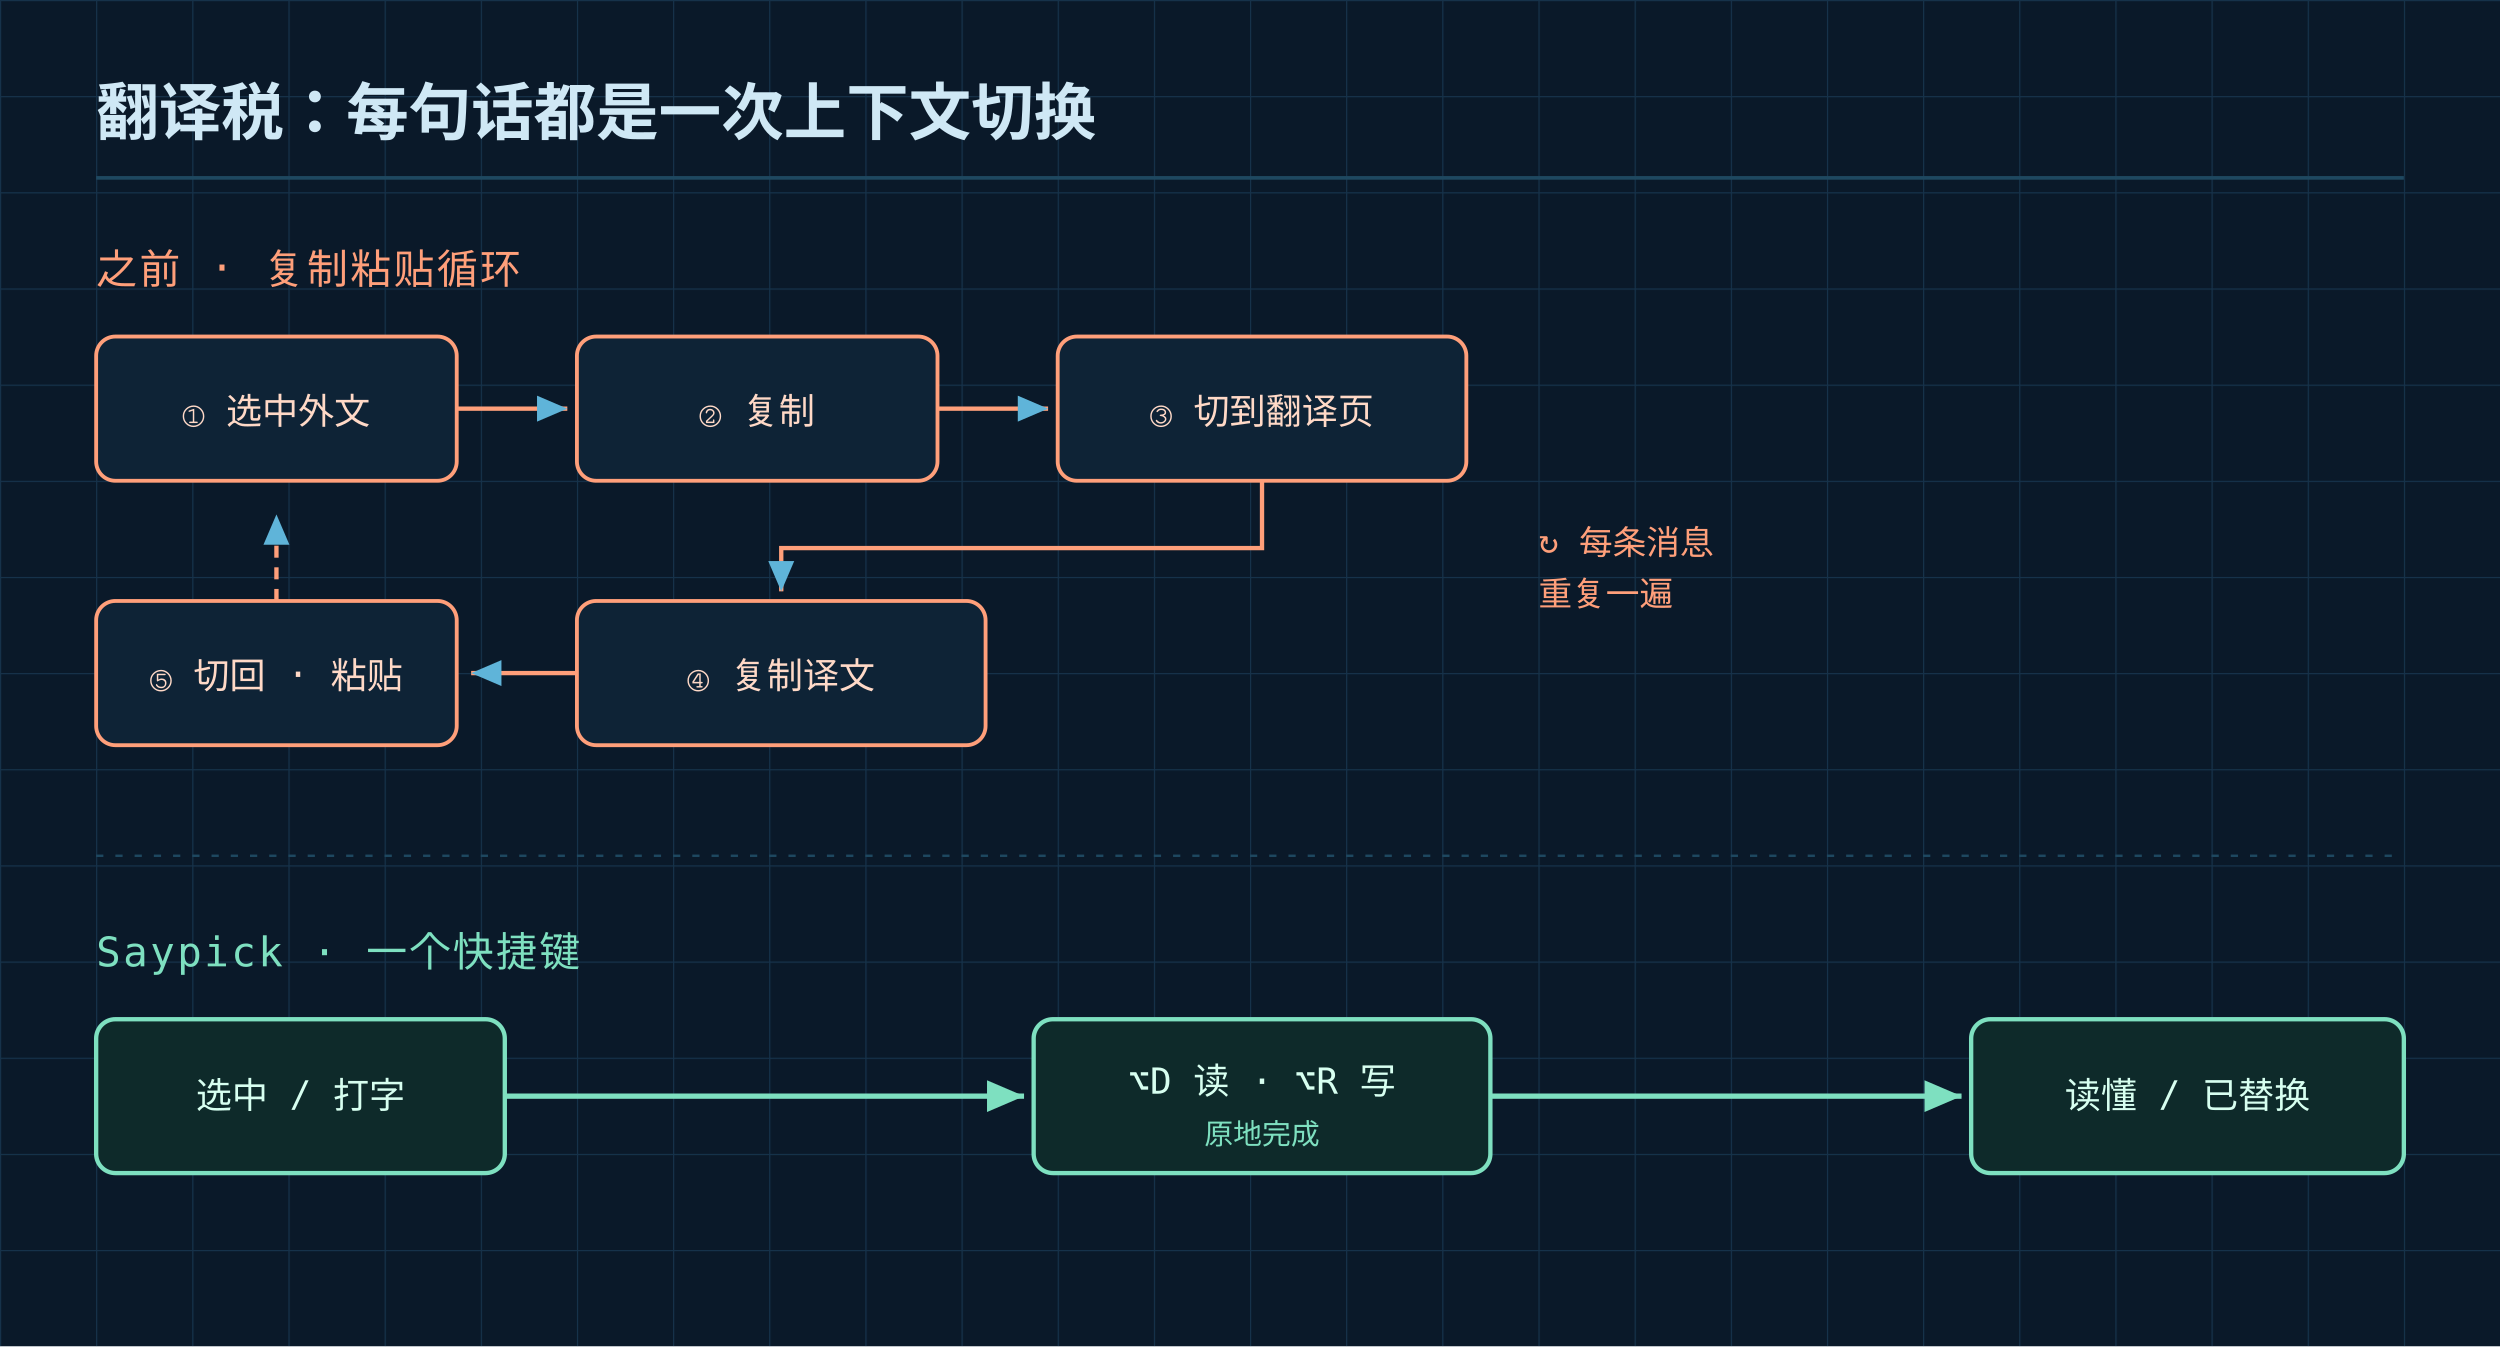
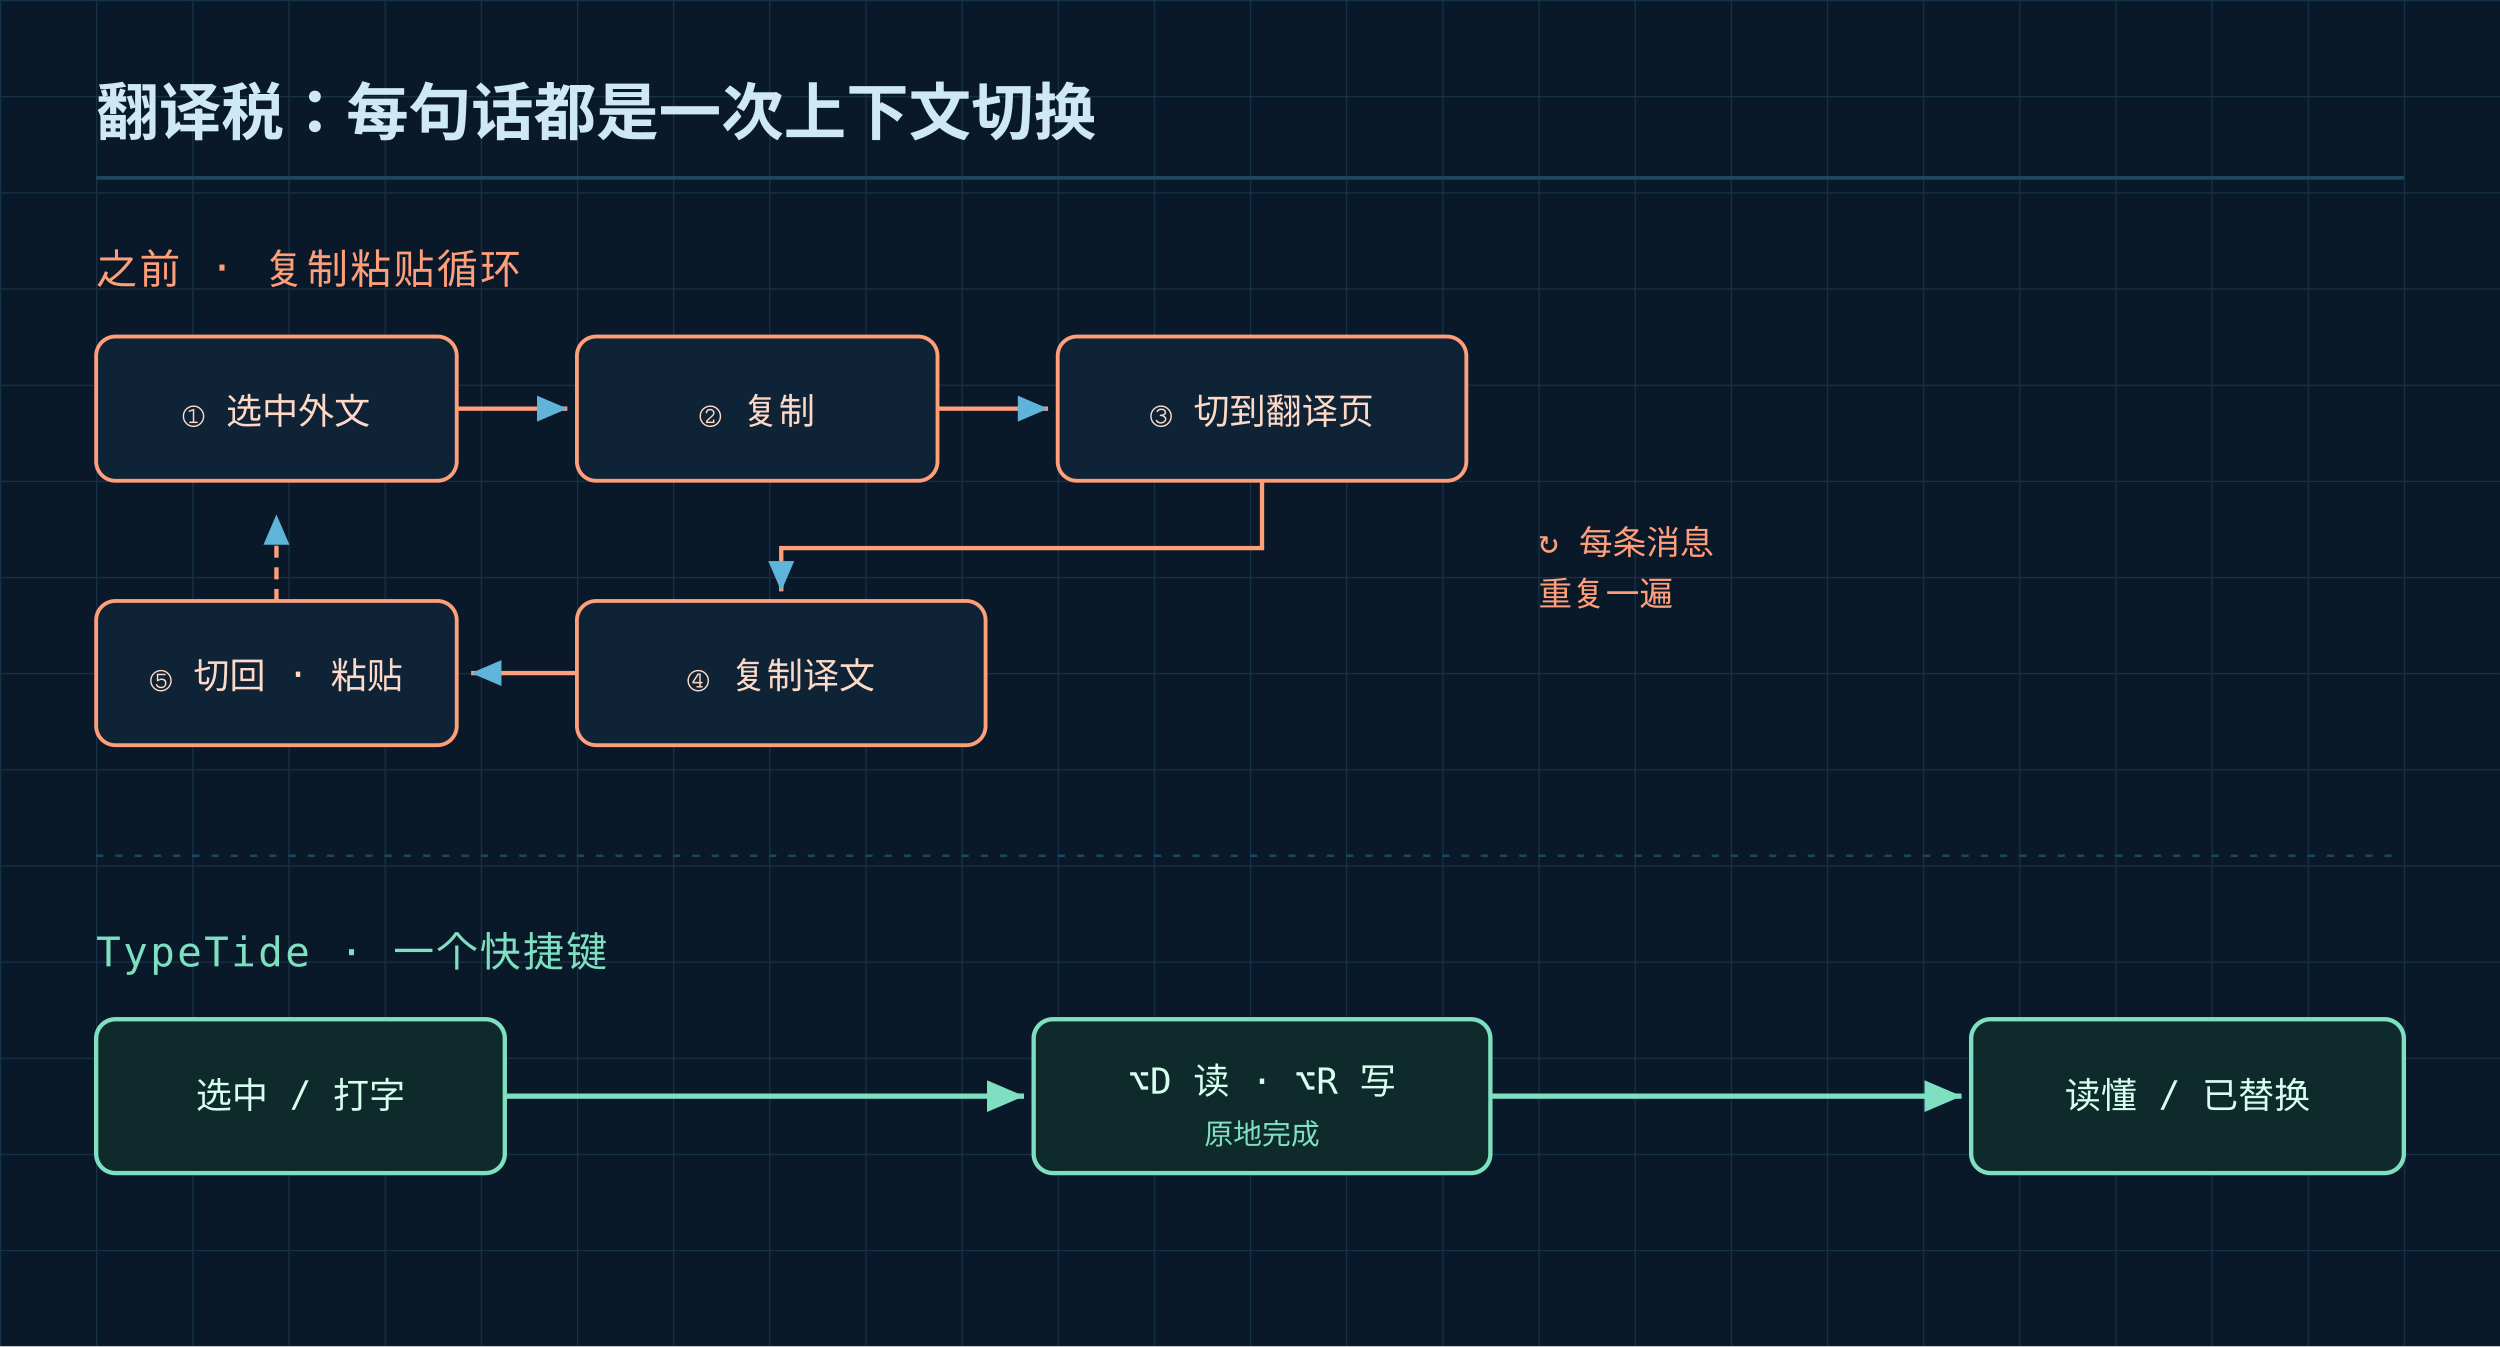
<svg xmlns="http://www.w3.org/2000/svg" viewBox="0 0 1040 560" font-family="ui-monospace, 'SF Mono', Menlo, monospace">
  <defs>
    <pattern id="grid" width="40" height="40" patternUnits="userSpaceOnUse">
      <path d="M40 0H0V40" fill="none" stroke="#16324a" stroke-width="1" />
    </pattern>
    <marker id="ar" markerWidth="10" markerHeight="10" refX="7" refY="3" orient="auto">
      <path d="M0 0L7 3L0 6Z" fill="#5fb4d9" />
    </marker>
    <marker id="arM" markerWidth="10" markerHeight="10" refX="7" refY="3" orient="auto">
      <path d="M0 0L7 3L0 6Z" fill="#7ee0c0" />
    </marker>
  </defs>
  <rect width="1040" height="560" fill="#0a1929" />
  <rect width="1040" height="560" fill="url(#grid)" />
  <text x="40" y="56" fill="#cfe8f5" font-size="26" font-weight="700">翻译税：每句话都是一次上下文切换</text>
  <line x1="40" y1="74" x2="1000" y2="74" stroke="#1e4860" stroke-width="1.5" />
  <text x="40" y="118" fill="#ff9f7a" font-size="17" letter-spacing="1">之前 · 复制粘贴循环</text>
  <g fill="#0e2336" stroke="#ff9f7a" stroke-width="1.6">
    <rect x="40" y="140" width="150" height="60" rx="8" />
    <rect x="240" y="140" width="150" height="60" rx="8" />
    <rect x="440" y="140" width="170" height="60" rx="8" />
    <rect x="240" y="250" width="170" height="60" rx="8" />
    <rect x="40" y="250" width="150" height="60" rx="8" />
  </g>
  <g fill="#ffd9c7" font-size="15" text-anchor="middle">
    <text x="115" y="176">① 选中外文</text>
    <text x="315" y="176">② 复制</text>
    <text x="525" y="176">③ 切到翻译页</text>
    <text x="325" y="286">④ 复制译文</text>
    <text x="115" y="286">⑤ 切回 · 粘贴</text>
  </g>
  <g stroke="#ff9f7a" stroke-width="1.8" fill="none" marker-end="url(#ar)">
    <path d="M190 170H236" stroke="#ff9f7a" />
    <path d="M390 170H436" stroke="#ff9f7a" />
    <path d="M525 200V228 H325 V246" stroke="#ff9f7a" />
    <path d="M240 280H196" stroke="#ff9f7a" />
  </g>
  <path d="M115 250V214" stroke="#ff9f7a" stroke-width="1.8" fill="none" marker-end="url(#ar)" stroke-dasharray="5 4" />
  <text x="640" y="230" fill="#ff9f7a" font-size="14">↻ 每条消息</text>
  <text x="640" y="252" fill="#ff9f7a" font-size="14">   重复一遍</text>
  <line x1="40" y1="356" x2="1000" y2="356" stroke="#1e4860" stroke-width="1" stroke-dasharray="3 5" />
-   <text x="40" y="402" fill="#7ee0c0" font-size="17" letter-spacing="1">Saypick · 一个快捷键</text>
+   <text x="40" y="402" fill="#7ee0c0" font-size="17" letter-spacing="1">TypeTide · 一个快捷键</text>
  <g fill="#0e2a2a" stroke="#7ee0c0" stroke-width="1.8">
    <rect x="40" y="424" width="170" height="64" rx="8" />
    <rect x="430" y="424" width="190" height="64" rx="8" />
    <rect x="820" y="424" width="180" height="64" rx="8" />
  </g>
  <g font-size="15" text-anchor="middle" fill="#d7fff0">
    <text x="125" y="461">选中 / 打字</text>
    <text x="525" y="455">⌥D 读  ·  ⌥R 写</text>
    <text x="525" y="476" fill="#7ee0c0" font-size="12">原地完成</text>
    <text x="910" y="461">读懂 / 已替换</text>
  </g>
  <g stroke="#7ee0c0" stroke-width="2.2" fill="none" marker-end="url(#arM)">
    <path d="M210 456H426" />
    <path d="M620 456H816" />
  </g>
</svg>
